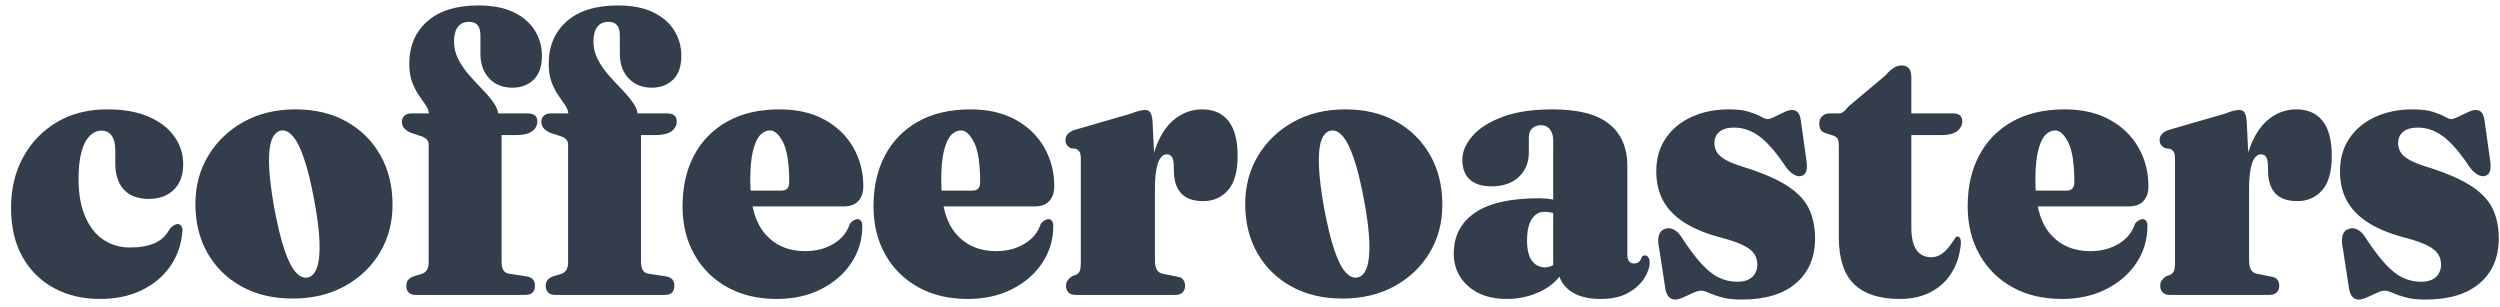
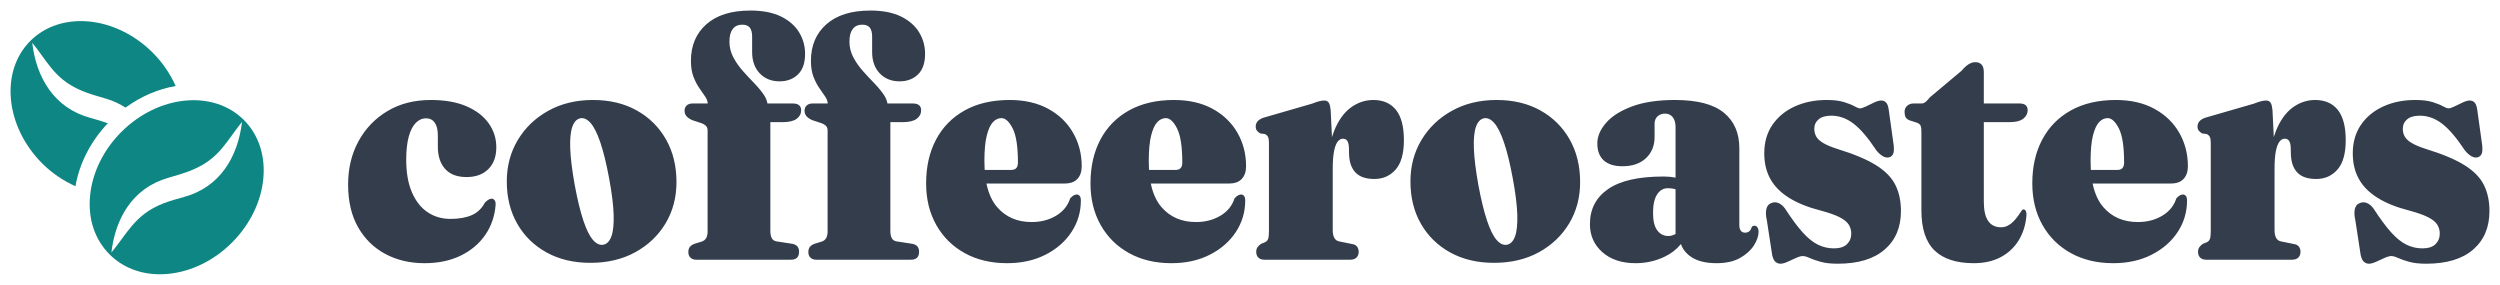
- <svg xmlns="http://www.w3.org/2000/svg" width="204" height="25" viewBox="0 0 204 25" fill="none">
-   <path fill-rule="evenodd" clip-rule="evenodd" d="M43.651 23.304C43.651 23.811 43.396 24.064 42.885 24.064H33.888C33.671 24.064 33.494 24.001 33.359 23.874C33.223 23.747 33.155 23.568 33.155 23.337C33.155 23.139 33.201 22.979 33.293 22.858C33.386 22.736 33.53 22.637 33.725 22.56L34.426 22.345C34.6 22.29 34.736 22.185 34.834 22.031C34.931 21.877 34.98 21.657 34.98 21.37V11.816C34.98 11.662 34.942 11.533 34.866 11.428C34.79 11.323 34.649 11.227 34.443 11.139L33.497 10.825C33.247 10.703 33.068 10.574 32.959 10.436C32.851 10.298 32.796 10.13 32.796 9.932C32.796 9.734 32.864 9.571 33 9.444L33.053 9.4C33.184 9.303 33.353 9.254 33.562 9.254H34.992L34.981 9.158C34.951 8.964 34.874 8.779 34.752 8.601C34.589 8.364 34.404 8.097 34.198 7.8C33.992 7.502 33.807 7.147 33.644 6.734C33.481 6.32 33.399 5.811 33.399 5.205C33.399 3.761 33.888 2.607 34.866 1.742C35.844 0.877 37.235 0.444 39.039 0.444C40.201 0.444 41.166 0.632 41.932 1.006C42.698 1.381 43.271 1.88 43.651 2.502C44.032 3.125 44.222 3.805 44.222 4.544C44.222 5.414 43.996 6.067 43.545 6.502C43.094 6.937 42.516 7.155 41.809 7.155C41.027 7.155 40.397 6.902 39.919 6.395C39.441 5.888 39.202 5.216 39.202 4.378V2.907C39.202 2.521 39.126 2.238 38.974 2.056C38.821 1.874 38.588 1.783 38.273 1.783C37.871 1.783 37.566 1.921 37.36 2.196C37.154 2.472 37.05 2.869 37.05 3.386C37.05 3.915 37.172 4.411 37.417 4.874C37.661 5.337 37.963 5.769 38.322 6.172C38.68 6.574 39.039 6.959 39.397 7.329C39.756 7.698 40.057 8.061 40.302 8.42L40.371 8.527C40.504 8.741 40.592 8.955 40.636 9.168L40.65 9.254H43.065C43.314 9.254 43.507 9.307 43.643 9.411C43.779 9.516 43.847 9.678 43.847 9.899C43.847 10.229 43.706 10.499 43.423 10.709C43.141 10.918 42.695 11.023 42.087 11.023H40.929V21.32C40.929 21.629 40.975 21.866 41.068 22.031C41.16 22.196 41.31 22.296 41.516 22.329L42.918 22.544C43.168 22.577 43.352 22.657 43.472 22.783C43.591 22.91 43.651 23.084 43.651 23.304ZM11.559 23.684C10.581 24.158 9.44 24.395 8.136 24.395C6.756 24.395 5.52 24.103 4.428 23.519C3.336 22.935 2.475 22.089 1.845 20.982C1.215 19.874 0.9 18.527 0.9 16.94C0.9 15.409 1.228 14.039 1.886 12.833C2.543 11.626 3.459 10.673 4.632 9.973C5.806 9.274 7.175 8.924 8.739 8.924C10.076 8.924 11.203 9.122 12.121 9.519C13.04 9.915 13.74 10.453 14.224 11.13C14.707 11.808 14.949 12.566 14.949 13.403C14.949 14.285 14.697 14.976 14.191 15.477C13.686 15.979 12.999 16.23 12.13 16.23C11.239 16.23 10.562 15.973 10.1 15.461C9.639 14.948 9.408 14.246 9.408 13.353V12.296C9.408 11.756 9.31 11.348 9.114 11.072C8.919 10.797 8.642 10.659 8.283 10.659C7.925 10.659 7.601 10.805 7.313 11.097C7.025 11.389 6.803 11.827 6.645 12.411C6.488 12.995 6.409 13.717 6.409 14.577C6.409 15.811 6.591 16.846 6.955 17.684C7.319 18.521 7.816 19.15 8.446 19.568C9.076 19.987 9.793 20.196 10.598 20.196C11.402 20.196 12.075 20.078 12.618 19.841C13.162 19.604 13.58 19.205 13.873 18.643C14.037 18.488 14.164 18.389 14.257 18.345C14.349 18.301 14.438 18.279 14.525 18.279C14.634 18.29 14.724 18.342 14.794 18.436C14.865 18.53 14.895 18.676 14.884 18.874C14.797 19.954 14.466 20.907 13.89 21.734C13.314 22.56 12.537 23.21 11.559 23.684ZM28.127 23.353C26.904 24.026 25.484 24.362 23.865 24.362C22.289 24.362 20.906 24.034 19.717 23.378C18.527 22.723 17.601 21.816 16.938 20.659C16.275 19.502 15.944 18.163 15.944 16.643C15.944 15.188 16.291 13.88 16.987 12.717C17.682 11.555 18.644 10.632 19.871 9.948C21.099 9.265 22.512 8.924 24.109 8.924C25.695 8.924 27.081 9.254 28.265 9.915C29.45 10.577 30.373 11.491 31.036 12.659C31.699 13.827 32.03 15.177 32.03 16.709C32.03 18.163 31.685 19.466 30.995 20.618C30.305 21.769 29.349 22.681 28.127 23.353ZM25.103 22.643C24.767 22.709 24.438 22.56 24.117 22.196C23.797 21.833 23.492 21.221 23.204 20.362C22.917 19.502 22.642 18.373 22.381 16.973C22.131 15.574 21.99 14.422 21.958 13.519C21.925 12.615 21.99 11.932 22.153 11.469C22.316 11.006 22.566 10.736 22.903 10.659C23.24 10.593 23.569 10.742 23.889 11.105C24.21 11.469 24.517 12.081 24.81 12.94C25.103 13.8 25.38 14.929 25.641 16.329C25.902 17.728 26.046 18.882 26.073 19.791C26.1 20.701 26.03 21.387 25.861 21.849C25.693 22.312 25.44 22.577 25.103 22.643ZM54.262 24.064C54.772 24.064 55.028 23.811 55.028 23.304C55.028 23.084 54.968 22.91 54.848 22.783C54.729 22.657 54.544 22.577 54.294 22.544L52.893 22.329C52.686 22.296 52.537 22.196 52.444 22.031C52.352 21.866 52.306 21.629 52.306 21.32V11.023H53.463C54.072 11.023 54.517 10.918 54.8 10.709C55.082 10.499 55.223 10.229 55.223 9.899C55.223 9.678 55.155 9.516 55.02 9.411C54.884 9.307 54.691 9.254 54.441 9.254H52.027L52.012 9.168C51.968 8.955 51.88 8.741 51.748 8.527L51.678 8.42C51.434 8.061 51.132 7.698 50.774 7.329C50.415 6.959 50.057 6.574 49.698 6.172C49.339 5.769 49.038 5.337 48.793 4.874C48.549 4.411 48.427 3.915 48.427 3.386C48.427 2.869 48.53 2.472 48.736 2.196C48.943 1.921 49.247 1.783 49.649 1.783C49.964 1.783 50.198 1.874 50.35 2.056C50.502 2.238 50.578 2.521 50.578 2.907V4.378C50.578 5.216 50.817 5.888 51.295 6.395C51.773 6.902 52.404 7.155 53.186 7.155C53.892 7.155 54.471 6.937 54.922 6.502C55.373 6.067 55.598 5.414 55.598 4.544C55.598 3.805 55.408 3.125 55.028 2.502C54.647 1.88 54.074 1.381 53.308 1.006C52.542 0.632 51.578 0.444 50.415 0.444C48.611 0.444 47.221 0.877 46.243 1.742C45.265 2.607 44.776 3.761 44.776 5.205C44.776 5.811 44.857 6.32 45.02 6.734C45.183 7.147 45.368 7.502 45.575 7.8C45.781 8.097 45.966 8.364 46.129 8.601C46.251 8.779 46.327 8.964 46.358 9.158L46.369 9.254H44.939C44.73 9.254 44.56 9.303 44.43 9.4L44.377 9.444C44.241 9.571 44.173 9.734 44.173 9.932C44.173 10.13 44.227 10.298 44.336 10.436C44.444 10.574 44.624 10.703 44.874 10.825L45.819 11.139C46.025 11.227 46.167 11.323 46.243 11.428C46.319 11.533 46.357 11.662 46.357 11.816V21.37C46.357 21.657 46.308 21.877 46.21 22.031C46.112 22.185 45.977 22.29 45.803 22.345L45.102 22.56C44.906 22.637 44.762 22.736 44.67 22.858C44.578 22.979 44.531 23.139 44.531 23.337C44.531 23.568 44.599 23.747 44.735 23.874C44.871 24.001 45.047 24.064 45.265 24.064H54.262ZM67.023 23.585C65.969 24.125 64.753 24.395 63.373 24.395C61.851 24.395 60.515 24.078 59.363 23.444C58.211 22.811 57.312 21.924 56.666 20.783C56.019 19.643 55.696 18.323 55.696 16.825C55.696 15.249 56.008 13.869 56.633 12.684C57.258 11.499 58.163 10.577 59.347 9.915C60.531 9.254 61.955 8.924 63.617 8.924C65.03 8.924 66.247 9.202 67.268 9.758C68.289 10.315 69.074 11.07 69.623 12.023C70.172 12.976 70.446 14.037 70.446 15.205C70.446 15.712 70.31 16.111 70.039 16.403L69.974 16.468C69.706 16.717 69.337 16.841 68.865 16.841H61.414L61.431 16.917C61.628 17.825 61.966 18.551 62.444 19.097C63.258 20.028 64.345 20.494 65.703 20.494C66.573 20.494 67.341 20.296 68.01 19.899C68.678 19.502 69.126 18.951 69.354 18.246C69.485 18.103 69.601 18.006 69.705 17.957C69.808 17.907 69.897 17.882 69.974 17.882C70.082 17.882 70.175 17.926 70.251 18.015C70.327 18.103 70.365 18.252 70.365 18.461C70.365 19.541 70.071 20.53 69.485 21.428C68.898 22.326 68.078 23.045 67.023 23.585ZM61.244 15.516C61.229 15.262 61.221 14.999 61.221 14.725C61.221 13.69 61.297 12.874 61.449 12.279C61.602 11.684 61.797 11.262 62.036 11.015C62.275 10.767 62.541 10.643 62.835 10.643C63.215 10.643 63.571 10.968 63.902 11.618C64.234 12.268 64.399 13.348 64.399 14.858C64.399 15.32 64.193 15.552 63.78 15.552H61.246L61.244 15.516ZM82.605 23.585C81.551 24.125 80.334 24.395 78.954 24.395C77.433 24.395 76.096 24.078 74.945 23.444C73.793 22.811 72.894 21.924 72.247 20.783C71.601 19.643 71.278 18.323 71.278 16.825C71.278 15.249 71.59 13.869 72.215 12.684C72.839 11.499 73.744 10.577 74.928 9.915C76.113 9.254 77.536 8.924 79.199 8.924C80.611 8.924 81.828 9.202 82.85 9.758C83.871 10.315 84.656 11.07 85.205 12.023C85.753 12.976 86.028 14.037 86.028 15.205C86.028 15.712 85.892 16.111 85.62 16.403L85.555 16.468C85.288 16.717 84.918 16.841 84.447 16.841H76.996L77.012 16.917C77.21 17.825 77.547 18.551 78.025 19.097C78.84 20.028 79.927 20.494 81.285 20.494C82.154 20.494 82.923 20.296 83.591 19.899C84.259 19.502 84.708 18.951 84.936 18.246C85.066 18.103 85.183 18.006 85.286 17.957C85.389 17.907 85.479 17.882 85.555 17.882C85.664 17.882 85.756 17.926 85.832 18.015C85.908 18.103 85.946 18.252 85.946 18.461C85.946 19.541 85.653 20.53 85.066 21.428C84.479 22.326 83.659 23.045 82.605 23.585ZM76.826 15.516C76.811 15.262 76.803 14.999 76.803 14.725C76.803 13.69 76.879 12.874 77.031 12.279C77.183 11.684 77.379 11.262 77.618 11.015C77.857 10.767 78.123 10.643 78.416 10.643C78.797 10.643 79.152 10.968 79.484 11.618C79.815 12.268 79.981 13.348 79.981 14.858C79.981 15.32 79.775 15.552 79.362 15.552H76.828L76.826 15.516ZM96.5 23.858C96.364 23.995 96.165 24.064 95.905 24.064H87.755C87.516 24.064 87.329 23.998 87.193 23.866C87.057 23.734 86.989 23.552 86.989 23.32C86.989 23.144 87.03 22.998 87.112 22.882C87.193 22.767 87.305 22.659 87.446 22.56L87.821 22.411C87.962 22.345 88.06 22.241 88.114 22.097C88.168 21.954 88.195 21.717 88.195 21.387V12.99C88.195 12.725 88.166 12.535 88.106 12.419C88.046 12.304 87.946 12.213 87.804 12.147L87.38 12.097C87.228 12.009 87.117 11.915 87.046 11.816C86.976 11.717 86.941 11.59 86.941 11.436C86.941 11.26 86.995 11.103 87.103 10.965C87.212 10.827 87.397 10.709 87.658 10.61L92.286 9.271C92.558 9.161 92.786 9.083 92.971 9.039C93.156 8.995 93.313 8.973 93.444 8.973C93.628 8.973 93.767 9.039 93.859 9.172L93.889 9.22C93.965 9.358 94.018 9.579 94.047 9.882L94.171 12.451L94.199 12.356C94.254 12.177 94.315 12.005 94.381 11.841C94.777 10.855 95.302 10.122 95.954 9.643C96.606 9.163 97.317 8.924 98.089 8.924C99.023 8.924 99.74 9.238 100.24 9.866C100.74 10.494 100.99 11.447 100.99 12.725C100.99 13.992 100.729 14.924 100.208 15.519C99.686 16.114 99.012 16.411 98.187 16.411C97.382 16.411 96.788 16.207 96.402 15.8C96.016 15.392 95.812 14.813 95.791 14.064L95.774 13.403C95.763 13.15 95.715 12.951 95.628 12.808C95.541 12.665 95.4 12.593 95.204 12.593C95.008 12.593 94.837 12.695 94.691 12.899C94.544 13.103 94.432 13.414 94.356 13.833C94.28 14.252 94.242 14.786 94.242 15.436V21.254C94.242 21.563 94.291 21.808 94.389 21.99C94.487 22.172 94.639 22.285 94.845 22.329L96.068 22.577C96.296 22.61 96.459 22.695 96.557 22.833C96.654 22.971 96.703 23.133 96.703 23.32C96.703 23.541 96.635 23.72 96.5 23.858ZM109.53 24.362C111.149 24.362 112.57 24.026 113.793 23.353C115.015 22.681 115.971 21.769 116.661 20.618C117.351 19.466 117.696 18.163 117.696 16.709C117.696 15.177 117.365 13.827 116.702 12.659C116.039 11.491 115.115 10.577 113.931 9.915C112.747 9.254 111.361 8.924 109.775 8.924C108.178 8.924 106.765 9.265 105.537 9.948C104.309 10.632 103.348 11.555 102.652 12.717C101.957 13.88 101.609 15.188 101.609 16.643C101.609 18.163 101.941 19.502 102.604 20.659C103.266 21.816 104.193 22.723 105.382 23.378C106.572 24.034 107.955 24.362 109.53 24.362ZM109.783 22.196C110.104 22.56 110.432 22.709 110.769 22.643C111.106 22.577 111.359 22.312 111.527 21.849C111.695 21.387 111.766 20.701 111.739 19.791C111.712 18.882 111.568 17.728 111.307 16.329C111.046 14.929 110.769 13.8 110.476 12.94C110.182 12.081 109.875 11.469 109.555 11.105C109.234 10.742 108.906 10.593 108.569 10.659C108.232 10.736 107.982 11.006 107.819 11.469C107.656 11.932 107.591 12.615 107.624 13.519C107.656 14.422 107.797 15.574 108.047 16.973C108.308 18.373 108.582 19.502 108.87 20.362C109.158 21.221 109.463 21.833 109.783 22.196ZM130.621 24.395C131.534 24.395 132.283 24.227 132.87 23.891C133.457 23.555 133.894 23.155 134.182 22.692C134.47 22.23 134.614 21.805 134.614 21.419C134.614 21.254 134.579 21.116 134.508 21.006C134.438 20.896 134.342 20.841 134.223 20.841C134.169 20.841 134.12 20.852 134.076 20.874C134.033 20.896 133.995 20.929 133.962 20.973C133.908 21.172 133.824 21.309 133.71 21.387C133.595 21.464 133.473 21.502 133.343 21.502C133.158 21.502 133.02 21.439 132.927 21.312C132.835 21.185 132.789 21.017 132.789 20.808V13.502C132.789 12.048 132.297 10.921 131.314 10.122C130.33 9.323 128.79 8.924 126.693 8.924C125.063 8.924 123.702 9.128 122.61 9.535C121.518 9.943 120.698 10.464 120.149 11.097C119.6 11.731 119.326 12.378 119.326 13.039C119.326 13.745 119.53 14.282 119.937 14.651C120.345 15.02 120.934 15.205 121.706 15.205C122.651 15.205 123.395 14.948 123.938 14.436C124.482 13.924 124.753 13.26 124.753 12.444V11.188C124.753 10.88 124.848 10.64 125.039 10.469C125.229 10.298 125.465 10.213 125.748 10.213C126.052 10.213 126.294 10.326 126.473 10.552C126.652 10.778 126.742 11.084 126.742 11.469L126.741 16.287L126.655 16.268C126.393 16.218 126.089 16.189 125.744 16.182L125.568 16.18C123.232 16.18 121.491 16.577 120.345 17.37C119.198 18.163 118.625 19.271 118.625 20.692C118.625 21.772 119.019 22.659 119.807 23.353C120.595 24.048 121.64 24.395 122.944 24.395C123.922 24.395 124.835 24.194 125.682 23.791C126.318 23.49 126.835 23.094 127.232 22.603L127.254 22.574L127.278 22.648C127.404 23.006 127.633 23.326 127.967 23.608L128.07 23.692C128.673 24.161 129.523 24.395 130.621 24.395ZM125.006 21.279C125.272 21.637 125.623 21.816 126.057 21.816L126.151 21.813C126.336 21.8 126.515 21.748 126.688 21.658L126.741 21.628V17.387L126.66 17.362C126.476 17.312 126.258 17.287 126.008 17.287C125.585 17.287 125.245 17.486 124.99 17.882C124.734 18.279 124.607 18.863 124.607 19.634C124.607 20.373 124.74 20.921 125.006 21.279ZM142.111 24.444C144.046 24.444 145.529 23.998 146.561 23.105C147.593 22.213 148.109 20.995 148.109 19.453C148.109 18.516 147.936 17.695 147.588 16.99C147.24 16.285 146.632 15.659 145.762 15.114C144.893 14.568 143.671 14.053 142.095 13.568C141.508 13.381 141.055 13.191 140.734 12.998C140.414 12.805 140.194 12.599 140.074 12.378C139.955 12.158 139.895 11.921 139.895 11.668C139.895 11.293 140.031 10.99 140.302 10.758C140.574 10.527 140.976 10.411 141.508 10.411C142.247 10.411 142.945 10.659 143.603 11.155C144.26 11.651 144.986 12.499 145.779 13.7C145.985 13.954 146.192 14.139 146.398 14.254C146.604 14.37 146.8 14.406 146.985 14.362C147.213 14.296 147.354 14.144 147.409 13.907C147.463 13.67 147.452 13.331 147.376 12.891L146.952 9.849C146.909 9.53 146.827 9.304 146.708 9.172C146.588 9.039 146.431 8.973 146.235 8.973C146.061 8.973 145.844 9.034 145.583 9.155C145.322 9.276 145.064 9.4 144.809 9.527C144.554 9.654 144.361 9.717 144.23 9.717C144.111 9.717 143.934 9.651 143.701 9.519C143.467 9.386 143.138 9.254 142.715 9.122C142.291 8.99 141.742 8.924 141.068 8.924C139.949 8.924 138.941 9.128 138.045 9.535C137.149 9.943 136.442 10.524 135.926 11.279C135.41 12.034 135.152 12.935 135.152 13.982C135.152 14.907 135.345 15.717 135.731 16.411C136.116 17.105 136.706 17.701 137.499 18.196C138.292 18.692 139.292 19.095 140.498 19.403C141.28 19.612 141.881 19.825 142.299 20.039C142.717 20.254 143.005 20.488 143.163 20.742C143.32 20.995 143.399 21.276 143.399 21.585C143.399 21.992 143.263 22.329 142.992 22.593C142.72 22.858 142.307 22.99 141.753 22.99C141.231 22.99 140.734 22.877 140.262 22.651C139.789 22.425 139.303 22.037 138.803 21.486C138.303 20.935 137.743 20.18 137.124 19.221C136.939 18.968 136.73 18.791 136.497 18.692C136.263 18.593 136.027 18.599 135.788 18.709C135.559 18.797 135.413 18.984 135.348 19.271C135.282 19.557 135.299 19.91 135.396 20.329L135.902 23.618C135.978 23.948 136.086 24.169 136.228 24.279C136.369 24.389 136.521 24.444 136.684 24.444C136.869 24.444 137.094 24.384 137.36 24.262L138.159 23.899C138.425 23.778 138.64 23.717 138.803 23.717C138.966 23.717 139.18 23.778 139.447 23.899C139.713 24.02 140.061 24.141 140.49 24.262C140.919 24.384 141.46 24.444 142.111 24.444ZM157.563 23.825C156.846 24.205 155.998 24.395 155.02 24.395C153.368 24.395 152.127 23.992 151.296 23.188C150.465 22.384 150.049 21.116 150.049 19.387V11.915C150.049 11.684 150.027 11.508 149.984 11.386C149.94 11.265 149.832 11.166 149.658 11.089L148.892 10.841C148.707 10.753 148.588 10.645 148.533 10.519C148.479 10.392 148.452 10.235 148.452 10.048C148.452 9.816 148.533 9.626 148.696 9.477C148.859 9.329 149.06 9.254 149.299 9.254H150.098C150.196 9.254 150.299 9.216 150.408 9.139C150.516 9.061 150.663 8.907 150.848 8.676L153.863 6.147C154.08 5.882 154.297 5.681 154.515 5.544C154.732 5.406 154.949 5.337 155.167 5.337C155.417 5.337 155.612 5.414 155.753 5.568L155.798 5.623C155.91 5.778 155.965 6.002 155.965 6.296L155.965 9.254H159.372C159.611 9.254 159.796 9.307 159.926 9.411C160.056 9.516 160.122 9.678 160.122 9.899C160.122 10.207 159.986 10.472 159.714 10.692L159.653 10.738C159.38 10.928 158.965 11.023 158.41 11.023H155.965L155.965 18.56C155.965 19.387 156.104 19.998 156.381 20.395C156.658 20.791 157.063 20.99 157.595 20.99C157.823 20.99 158.035 20.94 158.231 20.841C158.426 20.742 158.603 20.612 158.761 20.453C158.918 20.293 159.068 20.114 159.209 19.915C159.35 19.717 159.486 19.519 159.616 19.32C159.725 19.276 159.82 19.296 159.902 19.378C159.983 19.461 160.018 19.629 160.007 19.882C159.931 20.775 159.684 21.56 159.266 22.238C158.848 22.915 158.28 23.444 157.563 23.825ZM168.238 24.395C169.618 24.395 170.835 24.125 171.889 23.585C172.943 23.045 173.764 22.326 174.35 21.428C174.937 20.53 175.23 19.541 175.23 18.461C175.23 18.252 175.192 18.103 175.116 18.015C175.04 17.926 174.948 17.882 174.839 17.882C174.763 17.882 174.674 17.907 174.57 17.957C174.467 18.006 174.35 18.103 174.22 18.246C173.992 18.951 173.543 19.502 172.875 19.899C172.207 20.296 171.438 20.494 170.569 20.494C169.211 20.494 168.124 20.028 167.309 19.097C166.832 18.551 166.494 17.825 166.296 16.917L166.28 16.841H173.731C174.202 16.841 174.572 16.717 174.84 16.468L174.904 16.403C175.176 16.111 175.312 15.712 175.312 15.205C175.312 14.037 175.038 12.976 174.489 12.023C173.94 11.07 173.155 10.315 172.134 9.758C171.112 9.202 169.895 8.924 168.483 8.924C166.82 8.924 165.397 9.254 164.213 9.915C163.028 10.577 162.124 11.499 161.499 12.684C160.874 13.869 160.562 15.249 160.562 16.825C160.562 18.323 160.885 19.643 161.531 20.783C162.178 21.924 163.077 22.811 164.229 23.444C165.381 24.078 166.717 24.395 168.238 24.395ZM166.087 14.725C166.087 14.999 166.095 15.262 166.11 15.516L166.112 15.552H168.646C169.059 15.552 169.265 15.32 169.265 14.858C169.265 13.348 169.099 12.268 168.768 11.618C168.437 10.968 168.081 10.643 167.7 10.643C167.407 10.643 167.141 10.767 166.902 11.015C166.663 11.262 166.467 11.684 166.315 12.279C166.163 12.874 166.087 13.69 166.087 14.725ZM185.189 24.064C185.45 24.064 185.648 23.995 185.784 23.858C185.92 23.72 185.988 23.541 185.988 23.32C185.988 23.133 185.939 22.971 185.841 22.833C185.743 22.695 185.58 22.61 185.352 22.577L184.129 22.329C183.923 22.285 183.771 22.172 183.673 21.99C183.575 21.808 183.526 21.563 183.526 21.254V15.436C183.526 14.786 183.564 14.252 183.641 13.833C183.717 13.414 183.828 13.103 183.975 12.899C184.121 12.695 184.292 12.593 184.488 12.593C184.684 12.593 184.825 12.665 184.912 12.808C184.999 12.951 185.048 13.15 185.059 13.403L185.075 14.064C185.097 14.813 185.3 15.392 185.686 15.8C186.072 16.207 186.667 16.411 187.471 16.411C188.297 16.411 188.97 16.114 189.492 15.519C190.013 14.924 190.274 13.992 190.274 12.725C190.274 11.447 190.024 10.494 189.524 9.866C189.025 9.238 188.307 8.924 187.373 8.924C186.601 8.924 185.89 9.163 185.238 9.643C184.586 10.122 184.062 10.855 183.665 11.841C183.599 12.005 183.538 12.177 183.483 12.356L183.455 12.451L183.331 9.882C183.302 9.579 183.249 9.358 183.173 9.22L183.143 9.172C183.051 9.039 182.913 8.973 182.728 8.973C182.597 8.973 182.44 8.995 182.255 9.039C182.07 9.083 181.842 9.161 181.571 9.271L176.942 10.61C176.681 10.709 176.496 10.827 176.388 10.965C176.279 11.103 176.225 11.26 176.225 11.436C176.225 11.59 176.26 11.717 176.331 11.816C176.401 11.915 176.513 12.009 176.665 12.097L177.088 12.147C177.23 12.213 177.33 12.304 177.39 12.419C177.45 12.535 177.48 12.725 177.48 12.99V21.387C177.48 21.717 177.452 21.954 177.398 22.097C177.344 22.241 177.246 22.345 177.105 22.411L176.73 22.56C176.589 22.659 176.477 22.767 176.396 22.882C176.314 22.998 176.274 23.144 176.274 23.32C176.274 23.552 176.341 23.734 176.477 23.866C176.613 23.998 176.801 24.064 177.04 24.064H185.189ZM202.351 23.105C201.319 23.998 199.836 24.444 197.902 24.444C197.25 24.444 196.709 24.384 196.28 24.262C195.851 24.141 195.503 24.02 195.237 23.899C194.971 23.778 194.756 23.717 194.593 23.717C194.43 23.717 194.216 23.778 193.949 23.899L193.151 24.262C192.885 24.384 192.659 24.444 192.474 24.444C192.311 24.444 192.159 24.389 192.018 24.279C191.877 24.169 191.768 23.948 191.692 23.618L191.187 20.329C191.089 19.91 191.073 19.557 191.138 19.271C191.203 18.984 191.35 18.797 191.578 18.709C191.817 18.599 192.053 18.593 192.287 18.692C192.521 18.791 192.73 18.968 192.914 19.221C193.534 20.18 194.093 20.935 194.593 21.486C195.093 22.037 195.579 22.425 196.052 22.651C196.525 22.877 197.022 22.99 197.543 22.99C198.097 22.99 198.51 22.858 198.782 22.593C199.054 22.329 199.189 21.992 199.189 21.585C199.189 21.276 199.111 20.995 198.953 20.742C198.796 20.488 198.508 20.254 198.089 20.039C197.671 19.825 197.071 19.612 196.288 19.403C195.082 19.095 194.083 18.692 193.289 18.196C192.496 17.701 191.907 17.105 191.521 16.411C191.135 15.717 190.942 14.907 190.942 13.982C190.942 12.935 191.2 12.034 191.717 11.279C192.233 10.524 192.939 9.943 193.835 9.535C194.732 9.128 195.74 8.924 196.859 8.924C197.532 8.924 198.081 8.99 198.505 9.122C198.929 9.254 199.257 9.386 199.491 9.519C199.725 9.651 199.901 9.717 200.021 9.717C200.151 9.717 200.344 9.654 200.599 9.527C200.855 9.4 201.113 9.276 201.373 9.155C201.634 9.034 201.852 8.973 202.025 8.973C202.221 8.973 202.379 9.039 202.498 9.172C202.618 9.304 202.699 9.53 202.743 9.849L203.166 12.891C203.242 13.331 203.253 13.67 203.199 13.907C203.145 14.144 203.003 14.296 202.775 14.362C202.59 14.406 202.395 14.37 202.188 14.254C201.982 14.139 201.776 13.954 201.569 13.7C200.776 12.499 200.051 11.651 199.393 11.155C198.736 10.659 198.038 10.411 197.299 10.411C196.766 10.411 196.364 10.527 196.093 10.758C195.821 10.99 195.685 11.293 195.685 11.668C195.685 11.921 195.745 12.158 195.865 12.378C195.984 12.599 196.204 12.805 196.525 12.998C196.845 13.191 197.299 13.381 197.886 13.568C199.461 14.053 200.684 14.568 201.553 15.114C202.422 15.659 203.031 16.285 203.378 16.99C203.726 17.695 203.9 18.516 203.9 19.453C203.9 20.995 203.384 22.213 202.351 23.105Z" fill="#333D4B" />
+ <svg xmlns="http://www.w3.org/2000/svg" width="237" height="27" viewBox="0 0 237 27" fill="none">
+   <path fill-rule="evenodd" clip-rule="evenodd" d="M75.751 23.86C75.751 24.366 75.496 24.62 74.985 24.62H65.989C65.771 24.62 65.595 24.556 65.459 24.43C65.323 24.303 65.255 24.124 65.255 23.893C65.255 23.694 65.301 23.534 65.394 23.413C65.486 23.292 65.63 23.193 65.826 23.116L66.526 22.901C66.7 22.846 66.836 22.741 66.934 22.587C67.032 22.433 67.081 22.212 67.081 21.926V12.372C67.081 12.218 67.043 12.088 66.966 11.983C66.89 11.879 66.749 11.782 66.543 11.694L65.597 11.38C65.347 11.259 65.168 11.13 65.059 10.992C64.951 10.854 64.897 10.686 64.897 10.488C64.897 10.289 64.964 10.127 65.1 10L65.154 9.955C65.284 9.858 65.453 9.81 65.662 9.81H67.093L67.082 9.713C67.051 9.52 66.975 9.335 66.852 9.157C66.689 8.92 66.505 8.653 66.298 8.355C66.092 8.058 65.907 7.702 65.744 7.289C65.581 6.876 65.5 6.366 65.5 5.76C65.5 4.317 65.989 3.163 66.966 2.298C67.944 1.433 69.335 1 71.139 1C72.302 1 73.266 1.187 74.032 1.562C74.798 1.937 75.371 2.435 75.751 3.058C76.132 3.68 76.322 4.361 76.322 5.099C76.322 5.97 76.096 6.623 75.645 7.058C75.195 7.493 74.616 7.711 73.91 7.711C73.127 7.711 72.497 7.457 72.019 6.95C71.541 6.444 71.302 5.771 71.302 4.934V3.463C71.302 3.077 71.226 2.793 71.074 2.612C70.922 2.43 70.688 2.339 70.373 2.339C69.971 2.339 69.667 2.477 69.46 2.752C69.254 3.028 69.15 3.424 69.15 3.942C69.15 4.471 69.273 4.967 69.517 5.43C69.762 5.893 70.063 6.325 70.422 6.727C70.78 7.129 71.139 7.515 71.498 7.884C71.856 8.253 72.158 8.617 72.402 8.975L72.472 9.083C72.604 9.297 72.692 9.511 72.736 9.723L72.751 9.81H75.165C75.415 9.81 75.608 9.862 75.743 9.967C75.879 10.072 75.947 10.234 75.947 10.454C75.947 10.785 75.806 11.055 75.523 11.264C75.241 11.474 74.795 11.579 74.187 11.579H73.029V21.876C73.029 22.185 73.076 22.422 73.168 22.587C73.26 22.752 73.41 22.851 73.616 22.884L75.018 23.099C75.268 23.132 75.453 23.212 75.572 23.339C75.692 23.466 75.751 23.639 75.751 23.86ZM43.659 24.24C42.681 24.713 41.541 24.95 40.237 24.95C38.857 24.95 37.621 24.658 36.529 24.074C35.437 23.49 34.575 22.645 33.945 21.537C33.315 20.43 33 19.083 33 17.496C33 15.964 33.329 14.595 33.986 13.388C34.643 12.182 35.559 11.229 36.732 10.529C37.906 9.829 39.275 9.479 40.84 9.479C42.176 9.479 43.303 9.678 44.222 10.074C45.14 10.471 45.841 11.008 46.324 11.686C46.808 12.364 47.05 13.121 47.05 13.959C47.05 14.84 46.797 15.532 46.292 16.033C45.786 16.534 45.099 16.785 44.23 16.785C43.339 16.785 42.662 16.529 42.201 16.017C41.739 15.504 41.508 14.802 41.508 13.909V12.851C41.508 12.311 41.41 11.904 41.215 11.628C41.019 11.353 40.742 11.215 40.383 11.215C40.025 11.215 39.702 11.361 39.413 11.653C39.126 11.945 38.903 12.383 38.745 12.967C38.588 13.551 38.509 14.273 38.509 15.132C38.509 16.366 38.691 17.402 39.055 18.24C39.419 19.077 39.916 19.705 40.546 20.124C41.176 20.543 41.894 20.752 42.698 20.752C43.502 20.752 44.175 20.634 44.719 20.397C45.262 20.16 45.68 19.76 45.974 19.198C46.137 19.044 46.264 18.945 46.357 18.901C46.449 18.857 46.539 18.835 46.626 18.835C46.734 18.846 46.824 18.898 46.895 18.992C46.965 19.085 46.995 19.231 46.984 19.43C46.897 20.51 46.566 21.463 45.99 22.289C45.414 23.116 44.637 23.766 43.659 24.24ZM60.227 23.909C59.005 24.581 57.584 24.917 55.965 24.917C54.389 24.917 53.007 24.59 51.817 23.934C50.627 23.278 49.701 22.372 49.038 21.215C48.375 20.058 48.044 18.719 48.044 17.198C48.044 15.744 48.391 14.435 49.087 13.273C49.782 12.11 50.744 11.187 51.972 10.504C53.2 9.821 54.612 9.479 56.209 9.479C57.796 9.479 59.181 9.81 60.365 10.471C61.55 11.132 62.473 12.047 63.136 13.215C63.799 14.383 64.13 15.733 64.13 17.265C64.13 18.719 63.785 20.022 63.096 21.174C62.406 22.325 61.449 23.237 60.227 23.909ZM57.203 23.198C56.867 23.265 56.538 23.116 56.218 22.752C55.897 22.388 55.593 21.777 55.305 20.917C55.017 20.058 54.742 18.928 54.482 17.529C54.232 16.13 54.09 14.978 54.058 14.074C54.025 13.171 54.09 12.488 54.254 12.025C54.416 11.562 54.666 11.292 55.003 11.215C55.34 11.149 55.669 11.297 55.989 11.661C56.31 12.025 56.617 12.636 56.91 13.496C57.203 14.355 57.481 15.485 57.741 16.884C58.002 18.284 58.146 19.438 58.173 20.347C58.2 21.256 58.13 21.942 57.961 22.405C57.793 22.868 57.54 23.132 57.203 23.198ZM86.362 24.62C86.873 24.62 87.128 24.366 87.128 23.86C87.128 23.639 87.068 23.466 86.949 23.339C86.829 23.212 86.644 23.132 86.394 23.099L84.993 22.884C84.786 22.851 84.637 22.752 84.545 22.587C84.452 22.422 84.406 22.185 84.406 21.876V11.579H85.563C86.172 11.579 86.617 11.474 86.9 11.264C87.182 11.055 87.323 10.785 87.323 10.454C87.323 10.234 87.256 10.072 87.12 9.967C86.984 9.862 86.791 9.81 86.541 9.81H84.127L84.112 9.723C84.068 9.511 83.98 9.297 83.848 9.083L83.778 8.975C83.534 8.617 83.233 8.253 82.874 7.884C82.515 7.515 82.157 7.129 81.798 6.727C81.44 6.325 81.138 5.893 80.894 5.43C80.649 4.967 80.527 4.471 80.527 3.942C80.527 3.424 80.63 3.028 80.837 2.752C81.043 2.477 81.347 2.339 81.749 2.339C82.064 2.339 82.298 2.43 82.45 2.612C82.602 2.793 82.678 3.077 82.678 3.463V4.934C82.678 5.771 82.917 6.444 83.395 6.95C83.874 7.457 84.504 7.711 85.286 7.711C85.992 7.711 86.571 7.493 87.022 7.058C87.473 6.623 87.698 5.97 87.698 5.099C87.698 4.361 87.508 3.68 87.128 3.058C86.748 2.435 86.174 1.937 85.408 1.562C84.642 1.187 83.678 1 82.515 1C80.712 1 79.321 1.433 78.343 2.298C77.365 3.163 76.876 4.317 76.876 5.76C76.876 6.366 76.957 6.876 77.121 7.289C77.284 7.702 77.468 8.058 77.675 8.355C77.881 8.653 78.066 8.92 78.229 9.157C78.351 9.335 78.427 9.52 78.458 9.713L78.469 9.81H77.039C76.83 9.81 76.66 9.858 76.53 9.955L76.477 10C76.341 10.127 76.273 10.289 76.273 10.488C76.273 10.686 76.327 10.854 76.436 10.992C76.545 11.13 76.724 11.259 76.974 11.38L77.919 11.694C78.126 11.782 78.267 11.879 78.343 11.983C78.419 12.088 78.457 12.218 78.457 12.372V21.926C78.457 22.212 78.408 22.433 78.31 22.587C78.213 22.741 78.077 22.846 77.903 22.901L77.202 23.116C77.006 23.193 76.862 23.292 76.77 23.413C76.678 23.534 76.632 23.694 76.632 23.893C76.632 24.124 76.7 24.303 76.835 24.43C76.971 24.556 77.148 24.62 77.365 24.62H86.362ZM99.124 24.14C98.07 24.68 96.853 24.95 95.473 24.95C93.952 24.95 92.615 24.634 91.463 24C90.312 23.366 89.412 22.479 88.766 21.339C88.119 20.198 87.796 18.879 87.796 17.38C87.796 15.804 88.109 14.424 88.733 13.24C89.358 12.055 90.263 11.132 91.447 10.471C92.631 9.81 94.055 9.479 95.717 9.479C97.13 9.479 98.347 9.758 99.368 10.314C100.39 10.87 101.175 11.625 101.723 12.579C102.272 13.532 102.546 14.592 102.546 15.76C102.546 16.267 102.411 16.667 102.139 16.959L102.074 17.023C101.806 17.272 101.437 17.397 100.965 17.397H93.515L93.531 17.473C93.728 18.38 94.066 19.107 94.544 19.653C95.359 20.584 96.445 21.05 97.803 21.05C98.673 21.05 99.442 20.851 100.11 20.454C100.778 20.058 101.226 19.507 101.454 18.802C101.585 18.658 101.702 18.562 101.805 18.512C101.908 18.463 101.998 18.438 102.074 18.438C102.182 18.438 102.275 18.482 102.351 18.57C102.427 18.658 102.465 18.807 102.465 19.017C102.465 20.096 102.172 21.085 101.585 21.983C100.998 22.881 100.178 23.601 99.124 24.14ZM93.345 16.072C93.329 15.818 93.321 15.555 93.321 15.281C93.321 14.245 93.397 13.43 93.55 12.835C93.702 12.24 93.897 11.818 94.136 11.57C94.375 11.322 94.642 11.198 94.935 11.198C95.315 11.198 95.671 11.523 96.002 12.174C96.334 12.824 96.5 13.904 96.5 15.413C96.5 15.876 96.293 16.107 95.88 16.107H93.347L93.345 16.072ZM114.705 24.14C113.651 24.68 112.434 24.95 111.054 24.95C109.533 24.95 108.197 24.634 107.045 24C105.893 23.366 104.994 22.479 104.347 21.339C103.701 20.198 103.378 18.879 103.378 17.38C103.378 15.804 103.69 14.424 104.315 13.24C104.94 12.055 105.844 11.132 107.029 10.471C108.213 9.81 109.636 9.479 111.299 9.479C112.711 9.479 113.928 9.758 114.95 10.314C115.971 10.87 116.756 11.625 117.305 12.579C117.854 13.532 118.128 14.592 118.128 15.76C118.128 16.267 117.992 16.667 117.721 16.959L117.656 17.023C117.388 17.272 117.018 17.397 116.547 17.397H109.096L109.112 17.473C109.31 18.38 109.648 19.107 110.125 19.653C110.94 20.584 112.027 21.05 113.385 21.05C114.254 21.05 115.023 20.851 115.691 20.454C116.36 20.058 116.808 19.507 117.036 18.802C117.166 18.658 117.283 18.562 117.386 18.512C117.49 18.463 117.579 18.438 117.655 18.438C117.764 18.438 117.856 18.482 117.932 18.57C118.008 18.658 118.046 18.807 118.046 19.017C118.046 20.096 117.753 21.085 117.166 21.983C116.58 22.881 115.759 23.601 114.705 24.14ZM108.926 16.072C108.911 15.818 108.903 15.555 108.903 15.281C108.903 14.245 108.979 13.43 109.131 12.835C109.283 12.24 109.479 11.818 109.718 11.57C109.957 11.322 110.223 11.198 110.517 11.198C110.897 11.198 111.253 11.523 111.584 12.174C111.915 12.824 112.081 13.904 112.081 15.413C112.081 15.876 111.875 16.107 111.462 16.107H108.928L108.926 16.072ZM128.6 24.413C128.464 24.551 128.266 24.62 128.005 24.62H119.856C119.617 24.62 119.429 24.554 119.293 24.422C119.158 24.289 119.09 24.107 119.09 23.876C119.09 23.7 119.13 23.554 119.212 23.438C119.293 23.322 119.405 23.215 119.546 23.116L119.921 22.967C120.062 22.901 120.16 22.796 120.214 22.653C120.269 22.51 120.296 22.273 120.296 21.942V13.546C120.296 13.281 120.266 13.091 120.206 12.975C120.146 12.86 120.046 12.769 119.905 12.703L119.481 12.653C119.329 12.565 119.217 12.471 119.147 12.372C119.076 12.273 119.041 12.146 119.041 11.992C119.041 11.815 119.095 11.658 119.204 11.521C119.312 11.383 119.497 11.264 119.758 11.165L124.387 9.826C124.658 9.716 124.886 9.639 125.071 9.595C125.256 9.551 125.413 9.529 125.544 9.529C125.729 9.529 125.867 9.595 125.959 9.727L125.989 9.775C126.065 9.913 126.118 10.134 126.147 10.438L126.271 13.006L126.299 12.912C126.354 12.733 126.415 12.561 126.481 12.397C126.878 11.411 127.402 10.678 128.054 10.198C128.706 9.719 129.418 9.479 130.189 9.479C131.123 9.479 131.841 9.793 132.34 10.421C132.84 11.05 133.09 12.003 133.09 13.281C133.09 14.548 132.829 15.479 132.308 16.074C131.786 16.669 131.113 16.967 130.287 16.967C129.483 16.967 128.888 16.763 128.502 16.355C128.116 15.948 127.913 15.369 127.891 14.62L127.875 13.959C127.864 13.705 127.815 13.507 127.728 13.364C127.641 13.22 127.5 13.149 127.304 13.149C127.109 13.149 126.937 13.251 126.791 13.454C126.644 13.658 126.533 13.97 126.457 14.388C126.381 14.807 126.343 15.342 126.343 15.992V21.81C126.343 22.119 126.391 22.364 126.489 22.546C126.587 22.727 126.739 22.84 126.946 22.884L128.168 23.132C128.396 23.165 128.559 23.251 128.657 23.388C128.755 23.526 128.804 23.689 128.804 23.876C128.804 24.096 128.736 24.276 128.6 24.413ZM141.631 24.917C143.25 24.917 144.67 24.581 145.893 23.909C147.115 23.237 148.071 22.325 148.761 21.174C149.451 20.022 149.796 18.719 149.796 17.265C149.796 15.733 149.465 14.383 148.802 13.215C148.139 12.047 147.216 11.132 146.031 10.471C144.847 9.81 143.462 9.479 141.875 9.479C140.278 9.479 138.865 9.821 137.637 10.504C136.41 11.187 135.448 12.11 134.753 13.273C134.057 14.435 133.71 15.744 133.71 17.198C133.71 18.719 134.041 20.058 134.704 21.215C135.367 22.372 136.293 23.278 137.483 23.934C138.672 24.59 140.055 24.917 141.631 24.917ZM141.883 22.752C142.204 23.116 142.533 23.265 142.869 23.198C143.206 23.132 143.459 22.868 143.627 22.405C143.796 21.942 143.866 21.256 143.839 20.347C143.812 19.438 143.668 18.284 143.407 16.884C143.146 15.485 142.869 14.355 142.576 13.496C142.283 12.636 141.976 12.025 141.655 11.661C141.335 11.297 141.006 11.149 140.669 11.215C140.332 11.292 140.082 11.562 139.919 12.025C139.756 12.488 139.691 13.171 139.724 14.074C139.756 14.978 139.898 16.13 140.147 17.529C140.408 18.928 140.683 20.058 140.971 20.917C141.259 21.777 141.563 22.388 141.883 22.752ZM162.721 24.95C163.634 24.95 164.384 24.782 164.97 24.446C165.557 24.11 165.994 23.711 166.282 23.248C166.57 22.785 166.714 22.361 166.714 21.975C166.714 21.81 166.679 21.672 166.608 21.562C166.538 21.452 166.443 21.397 166.323 21.397C166.269 21.397 166.22 21.408 166.176 21.43C166.133 21.452 166.095 21.485 166.062 21.529C166.008 21.727 165.924 21.865 165.81 21.942C165.696 22.019 165.573 22.058 165.443 22.058C165.258 22.058 165.12 21.994 165.027 21.868C164.935 21.741 164.889 21.573 164.889 21.364V14.058C164.889 12.603 164.397 11.477 163.414 10.678C162.43 9.879 160.89 9.479 158.793 9.479C157.163 9.479 155.802 9.683 154.71 10.091C153.618 10.499 152.798 11.019 152.249 11.653C151.701 12.287 151.426 12.934 151.426 13.595C151.426 14.3 151.63 14.838 152.037 15.207C152.445 15.576 153.034 15.76 153.806 15.76C154.751 15.76 155.495 15.504 156.039 14.992C156.582 14.479 156.854 13.815 156.854 13V11.744C156.854 11.435 156.949 11.196 157.139 11.025C157.329 10.854 157.565 10.769 157.848 10.769C158.152 10.769 158.394 10.882 158.573 11.107C158.752 11.333 158.842 11.639 158.842 12.025L158.842 16.843L158.755 16.824C158.493 16.773 158.189 16.745 157.844 16.737L157.669 16.735C155.332 16.735 153.591 17.132 152.445 17.926C151.299 18.719 150.725 19.826 150.725 21.248C150.725 22.328 151.119 23.215 151.907 23.909C152.695 24.603 153.741 24.95 155.044 24.95C156.022 24.95 156.935 24.749 157.783 24.347C158.418 24.046 158.935 23.649 159.332 23.159L159.355 23.13L159.379 23.204C159.504 23.561 159.733 23.881 160.067 24.164L160.17 24.248C160.773 24.716 161.624 24.95 162.721 24.95ZM157.106 21.835C157.372 22.193 157.723 22.372 158.158 22.372L158.251 22.369C158.436 22.356 158.615 22.304 158.789 22.214L158.842 22.184V17.942L158.761 17.917C158.576 17.868 158.359 17.843 158.109 17.843C157.685 17.843 157.345 18.041 157.09 18.438C156.835 18.835 156.707 19.419 156.707 20.19C156.707 20.928 156.84 21.477 157.106 21.835ZM174.212 25C176.146 25 177.629 24.554 178.661 23.661C179.694 22.769 180.21 21.551 180.21 20.008C180.21 19.072 180.036 18.251 179.688 17.546C179.34 16.84 178.732 16.215 177.863 15.669C176.993 15.124 175.771 14.609 174.195 14.124C173.609 13.937 173.155 13.747 172.834 13.554C172.514 13.361 172.294 13.154 172.174 12.934C172.055 12.713 171.995 12.477 171.995 12.223C171.995 11.848 172.131 11.546 172.403 11.314C172.674 11.083 173.076 10.967 173.609 10.967C174.348 10.967 175.046 11.215 175.703 11.711C176.36 12.207 177.086 13.055 177.879 14.256C178.085 14.51 178.292 14.694 178.498 14.81C178.705 14.926 178.9 14.961 179.085 14.917C179.313 14.851 179.454 14.7 179.509 14.463C179.563 14.226 179.552 13.887 179.476 13.446L179.052 10.405C179.009 10.085 178.927 9.86 178.808 9.727C178.688 9.595 178.531 9.529 178.335 9.529C178.161 9.529 177.944 9.59 177.683 9.711C177.423 9.832 177.164 9.956 176.909 10.083C176.654 10.209 176.461 10.273 176.331 10.273C176.211 10.273 176.034 10.207 175.801 10.074C175.567 9.942 175.239 9.81 174.815 9.678C174.391 9.545 173.842 9.479 173.169 9.479C172.049 9.479 171.042 9.683 170.145 10.091C169.249 10.499 168.542 11.08 168.026 11.835C167.51 12.589 167.252 13.49 167.252 14.537C167.252 15.463 167.445 16.273 167.831 16.967C168.217 17.661 168.806 18.256 169.599 18.752C170.392 19.248 171.392 19.65 172.598 19.959C173.38 20.168 173.981 20.38 174.399 20.595C174.817 20.81 175.105 21.044 175.263 21.297C175.421 21.551 175.499 21.832 175.499 22.14C175.499 22.548 175.363 22.884 175.092 23.149C174.82 23.413 174.407 23.546 173.853 23.546C173.332 23.546 172.834 23.433 172.362 23.207C171.889 22.981 171.403 22.592 170.903 22.041C170.403 21.49 169.844 20.735 169.224 19.777C169.04 19.523 168.83 19.347 168.597 19.248C168.363 19.149 168.127 19.154 167.888 19.265C167.66 19.353 167.513 19.54 167.448 19.826C167.383 20.113 167.399 20.466 167.497 20.884L168.002 24.174C168.078 24.504 168.187 24.724 168.328 24.835C168.469 24.945 168.621 25 168.784 25C168.969 25 169.194 24.939 169.461 24.818L170.259 24.454C170.525 24.333 170.74 24.273 170.903 24.273C171.066 24.273 171.281 24.333 171.547 24.454C171.813 24.576 172.161 24.697 172.59 24.818C173.019 24.939 173.56 25 174.212 25ZM189.663 24.38C188.946 24.76 188.098 24.95 187.12 24.95C185.469 24.95 184.227 24.548 183.396 23.744C182.565 22.939 182.149 21.672 182.149 19.942V12.471C182.149 12.24 182.127 12.063 182.084 11.942C182.041 11.821 181.932 11.722 181.758 11.645L180.992 11.397C180.807 11.309 180.688 11.201 180.633 11.074C180.579 10.948 180.552 10.791 180.552 10.603C180.552 10.372 180.633 10.182 180.796 10.033C180.959 9.884 181.16 9.81 181.399 9.81H182.198C182.296 9.81 182.399 9.771 182.508 9.694C182.616 9.617 182.763 9.463 182.948 9.231L185.963 6.702C186.18 6.438 186.398 6.237 186.615 6.099C186.832 5.961 187.05 5.893 187.267 5.893C187.517 5.893 187.712 5.97 187.854 6.124L187.898 6.179C188.01 6.333 188.066 6.557 188.066 6.851L188.065 9.81H191.472C191.711 9.81 191.896 9.862 192.026 9.967C192.157 10.072 192.222 10.234 192.222 10.454C192.222 10.763 192.086 11.027 191.814 11.248L191.754 11.293C191.48 11.483 191.065 11.579 190.51 11.579H188.065L188.066 19.116C188.066 19.942 188.204 20.554 188.481 20.95C188.758 21.347 189.163 21.546 189.695 21.546C189.924 21.546 190.136 21.496 190.331 21.397C190.527 21.297 190.703 21.168 190.861 21.008C191.018 20.849 191.168 20.669 191.309 20.471C191.45 20.273 191.586 20.074 191.717 19.876C191.825 19.832 191.92 19.851 192.002 19.934C192.083 20.017 192.119 20.185 192.108 20.438C192.032 21.331 191.784 22.116 191.366 22.793C190.948 23.471 190.38 24 189.663 24.38ZM200.339 24.95C201.718 24.95 202.935 24.68 203.989 24.14C205.043 23.601 205.864 22.881 206.451 21.983C207.037 21.085 207.331 20.096 207.331 19.017C207.331 18.807 207.293 18.658 207.217 18.57C207.14 18.482 207.048 18.438 206.939 18.438C206.863 18.438 206.774 18.463 206.671 18.512C206.567 18.562 206.451 18.658 206.32 18.802C206.092 19.507 205.644 20.058 204.975 20.454C204.307 20.851 203.538 21.05 202.669 21.05C201.311 21.05 200.224 20.584 199.409 19.653C198.932 19.107 198.594 18.38 198.396 17.473L198.38 17.397H205.831C206.303 17.397 206.672 17.272 206.94 17.023L207.005 16.959C207.276 16.667 207.412 16.267 207.412 15.76C207.412 14.592 207.138 13.532 206.589 12.579C206.04 11.625 205.255 10.87 204.234 10.314C203.212 9.758 201.996 9.479 200.583 9.479C198.921 9.479 197.497 9.81 196.313 10.471C195.128 11.132 194.224 12.055 193.599 13.24C192.974 14.424 192.662 15.804 192.662 17.38C192.662 18.879 192.985 20.198 193.632 21.339C194.278 22.479 195.177 23.366 196.329 24C197.481 24.634 198.817 24.95 200.339 24.95ZM198.187 15.281C198.187 15.555 198.195 15.818 198.21 16.072L198.212 16.107H200.746C201.159 16.107 201.365 15.876 201.365 15.413C201.365 13.904 201.2 12.824 200.868 12.174C200.537 11.523 200.181 11.198 199.801 11.198C199.507 11.198 199.241 11.322 199.002 11.57C198.763 11.818 198.567 12.24 198.415 12.835C198.263 13.43 198.187 14.245 198.187 15.281ZM217.289 24.62C217.55 24.62 217.748 24.551 217.884 24.413C218.02 24.276 218.088 24.096 218.088 23.876C218.088 23.689 218.039 23.526 217.941 23.388C217.843 23.251 217.68 23.165 217.452 23.132L216.23 22.884C216.023 22.84 215.871 22.727 215.773 22.546C215.676 22.364 215.627 22.119 215.627 21.81V15.992C215.627 15.342 215.665 14.807 215.741 14.388C215.817 13.97 215.928 13.658 216.075 13.454C216.222 13.251 216.393 13.149 216.588 13.149C216.784 13.149 216.925 13.22 217.012 13.364C217.099 13.507 217.148 13.705 217.159 13.959L217.175 14.62C217.197 15.369 217.4 15.948 217.786 16.355C218.172 16.763 218.767 16.967 219.571 16.967C220.397 16.967 221.07 16.669 221.592 16.074C222.114 15.479 222.374 14.548 222.374 13.281C222.374 12.003 222.124 11.05 221.625 10.421C221.125 9.793 220.408 9.479 219.473 9.479C218.702 9.479 217.99 9.719 217.338 10.198C216.686 10.678 216.162 11.411 215.765 12.397C215.699 12.561 215.639 12.733 215.583 12.912L215.555 13.007L215.431 10.438C215.402 10.134 215.35 9.913 215.273 9.775L215.244 9.727C215.151 9.595 215.013 9.529 214.828 9.529C214.698 9.529 214.54 9.551 214.355 9.595C214.171 9.639 213.942 9.716 213.671 9.826L209.042 11.165C208.781 11.264 208.596 11.383 208.488 11.521C208.379 11.658 208.325 11.815 208.325 11.992C208.325 12.146 208.36 12.273 208.431 12.372C208.501 12.471 208.613 12.565 208.765 12.653L209.189 12.703C209.33 12.769 209.43 12.86 209.49 12.975C209.55 13.091 209.58 13.281 209.58 13.546V21.942C209.58 22.273 209.553 22.51 209.498 22.653C209.444 22.796 209.346 22.901 209.205 22.967L208.83 23.116C208.689 23.215 208.577 23.322 208.496 23.438C208.414 23.554 208.374 23.7 208.374 23.876C208.374 24.107 208.442 24.289 208.577 24.422C208.713 24.554 208.901 24.62 209.14 24.62H217.289ZM234.452 23.661C233.419 24.554 231.936 25 230.002 25C229.35 25 228.81 24.939 228.38 24.818C227.951 24.697 227.603 24.576 227.337 24.454C227.071 24.333 226.856 24.273 226.693 24.273C226.53 24.273 226.316 24.333 226.05 24.454L225.251 24.818C224.985 24.939 224.759 25 224.575 25C224.412 25 224.26 24.945 224.118 24.835C223.977 24.724 223.868 24.504 223.792 24.174L223.287 20.884C223.189 20.466 223.173 20.113 223.238 19.826C223.303 19.54 223.45 19.353 223.678 19.265C223.917 19.154 224.154 19.149 224.387 19.248C224.621 19.347 224.83 19.523 225.015 19.777C225.634 20.735 226.194 21.49 226.693 22.041C227.193 22.592 227.68 22.981 228.152 23.207C228.625 23.433 229.122 23.546 229.644 23.546C230.198 23.546 230.611 23.413 230.882 23.149C231.154 22.884 231.29 22.548 231.29 22.14C231.29 21.832 231.211 21.551 231.053 21.297C230.896 21.044 230.608 20.81 230.19 20.595C229.771 20.38 229.171 20.168 228.389 19.959C227.182 19.65 226.183 19.248 225.39 18.752C224.596 18.256 224.007 17.661 223.621 16.967C223.235 16.273 223.043 15.463 223.043 14.537C223.043 13.49 223.301 12.589 223.817 11.835C224.333 11.08 225.039 10.499 225.936 10.091C226.832 9.683 227.84 9.479 228.959 9.479C229.633 9.479 230.181 9.545 230.605 9.678C231.029 9.81 231.358 9.942 231.591 10.074C231.825 10.207 232.001 10.273 232.121 10.273C232.251 10.273 232.444 10.209 232.7 10.083C232.955 9.956 233.213 9.832 233.474 9.711C233.734 9.59 233.952 9.529 234.126 9.529C234.321 9.529 234.479 9.595 234.598 9.727C234.718 9.86 234.799 10.085 234.843 10.405L235.267 13.446C235.343 13.887 235.353 14.226 235.299 14.463C235.245 14.7 235.104 14.851 234.875 14.917C234.691 14.961 234.495 14.926 234.289 14.81C234.082 14.694 233.876 14.51 233.669 14.256C232.876 13.055 232.151 12.207 231.493 11.711C230.836 11.215 230.138 10.967 229.399 10.967C228.867 10.967 228.465 11.083 228.193 11.314C227.921 11.546 227.785 11.848 227.785 12.223C227.785 12.477 227.845 12.713 227.965 12.934C228.084 13.154 228.304 13.361 228.625 13.554C228.945 13.747 229.399 13.937 229.986 14.124C231.561 14.609 232.784 15.124 233.653 15.669C234.522 16.215 235.131 16.84 235.478 17.546C235.826 18.251 236 19.072 236 20.008C236 21.551 235.484 22.769 234.452 23.661Z" fill="#333D4B" />
+   <path fill-rule="evenodd" clip-rule="evenodd" d="M14.489 5.003C10.975 1.491 5.766 0.986 2.877 3.878C-0.014 6.768 0.492 11.978 4 15.491C4.936 16.427 6.015 17.142 7.153 17.655C7.527 15.485 8.597 13.398 10.223 11.685C9.685 11.493 9.133 11.331 8.557 11.174C5.146 10.238 3.451 7.392 3.055 4.056C3.383 4.45 3.681 4.863 3.978 5.275C4.555 6.074 5.129 6.869 5.907 7.509C7.117 8.506 8.445 8.89 9.899 9.311C9.955 9.328 10.011 9.344 10.067 9.36C10.756 9.56 11.354 9.855 11.903 10.2C13.346 9.146 14.974 8.444 16.654 8.154C16.142 7.016 15.425 5.939 14.489 5.003ZM8.546 18.489C8.77 16.316 9.823 14.19 11.51 12.503C15.025 8.991 20.234 8.484 23.123 11.378C26.014 14.268 25.51 19.478 21.997 22.991C20.309 24.678 18.184 25.732 16.01 25.956C15.721 25.985 15.434 26 15.154 26C13.285 26 11.615 25.345 10.385 24.114C8.969 22.7 8.315 20.702 8.546 18.489ZM13.687 20.273C14.839 19.394 16.085 19.046 17.441 18.675C20.852 17.739 22.546 14.894 22.943 11.558C22.618 11.949 22.322 12.36 22.027 12.769C21.449 13.571 20.873 14.368 20.092 15.011C18.878 16.009 17.546 16.394 16.086 16.817L15.931 16.862C12.593 17.831 10.943 20.652 10.562 23.936C10.891 23.541 11.192 23.131 11.492 22.723C12.142 21.837 12.785 20.962 13.687 20.273Z" fill="#0E8784" />
</svg>
